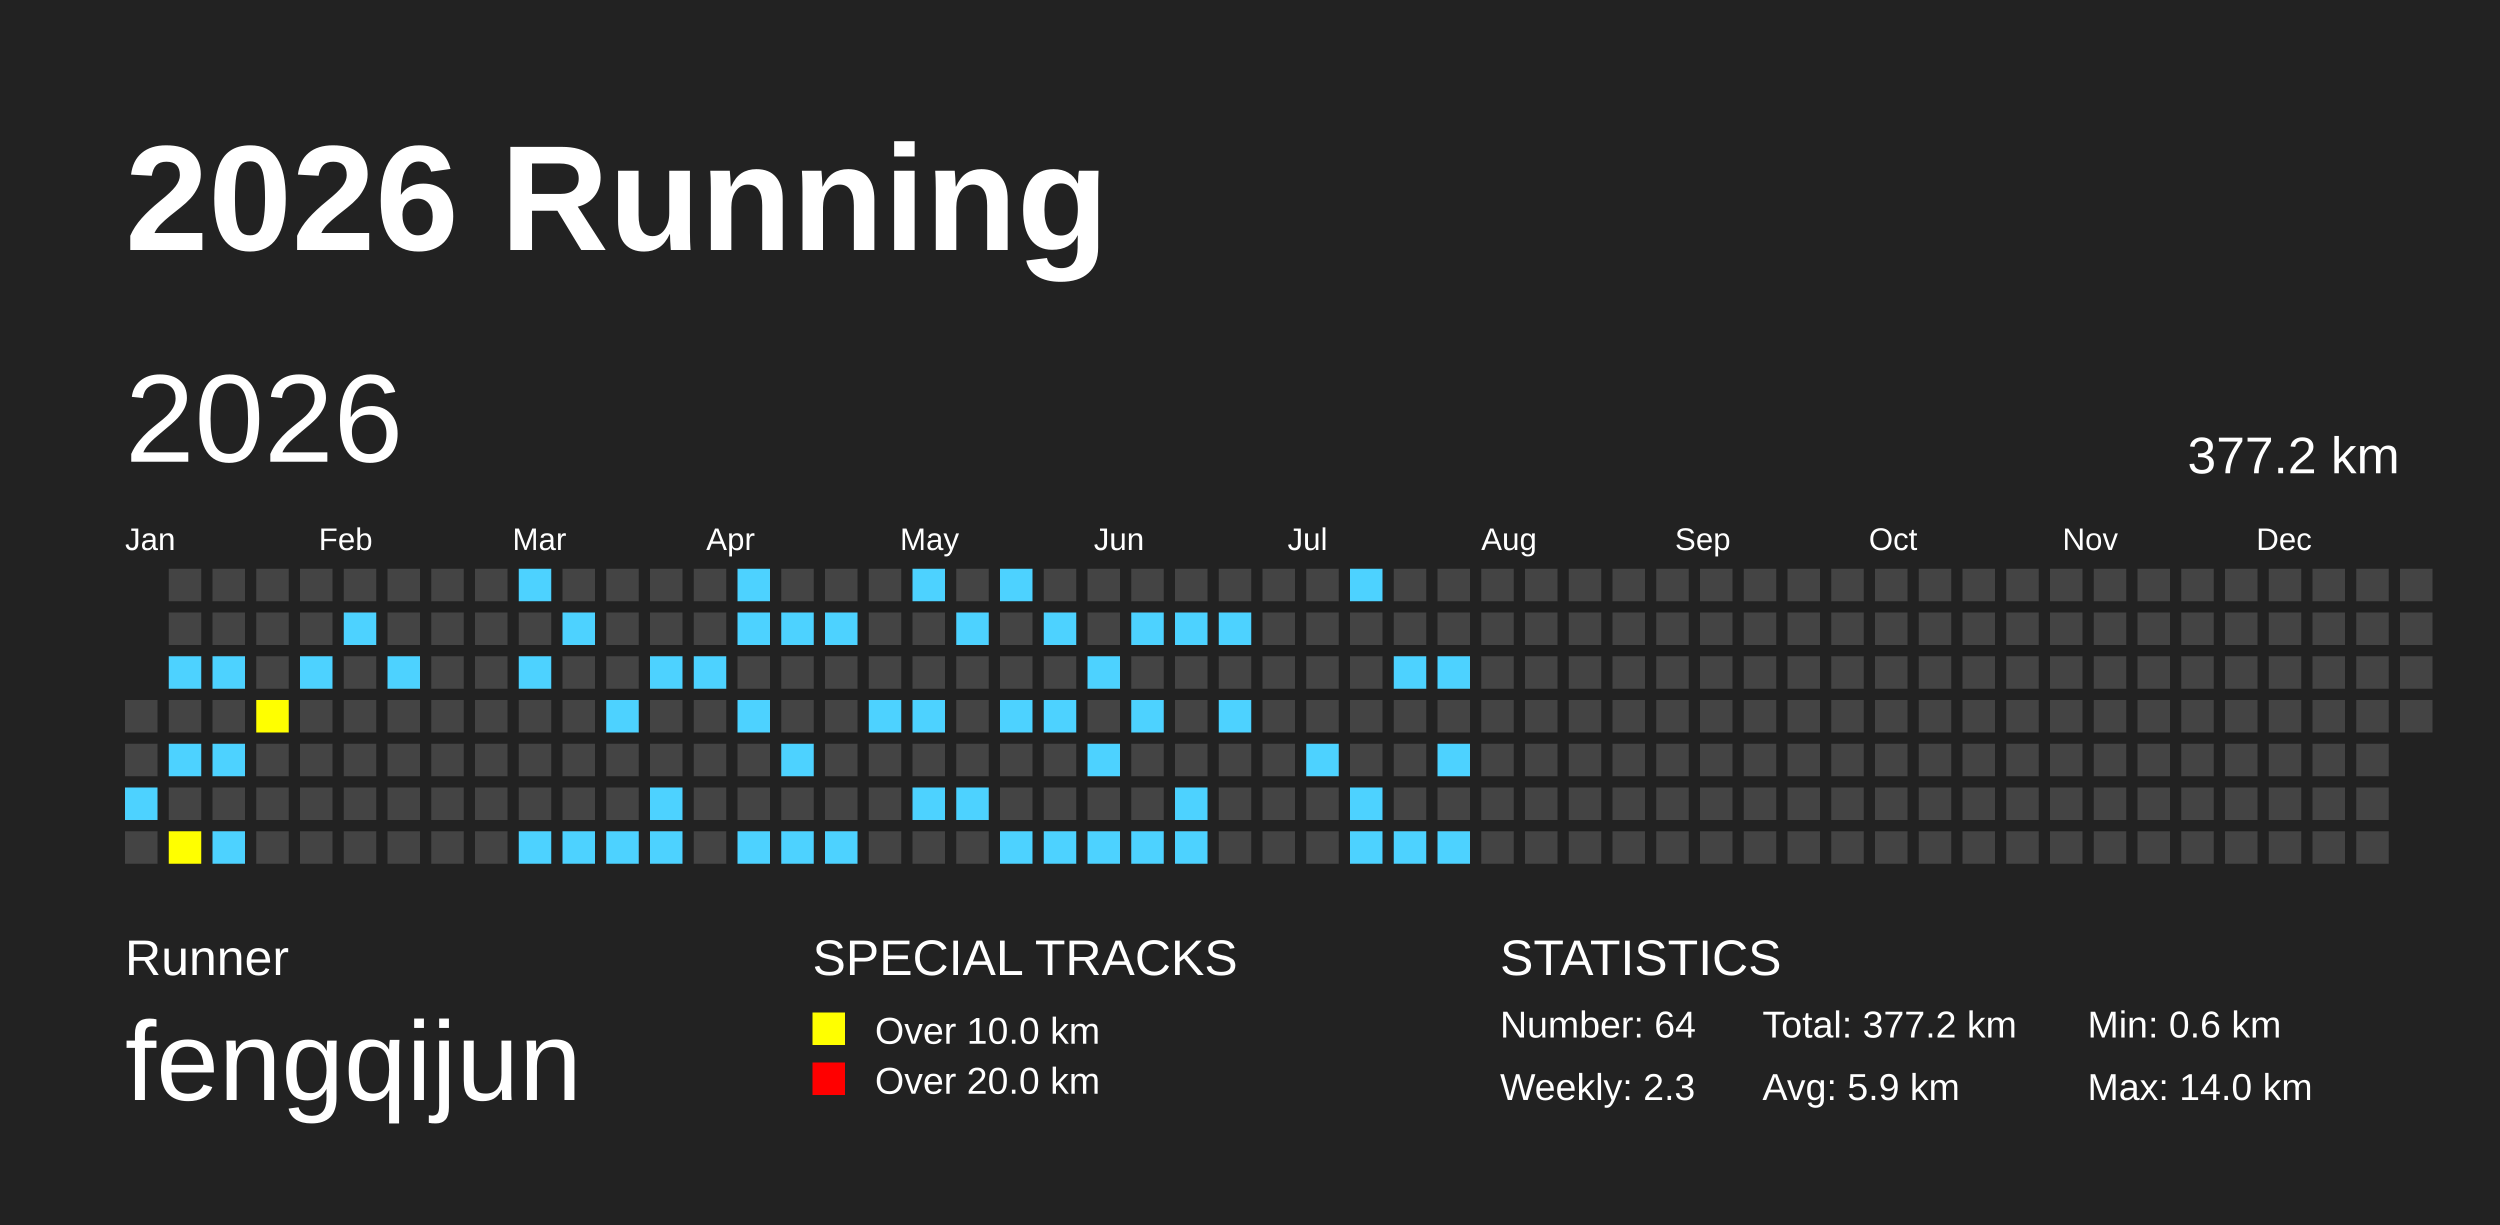
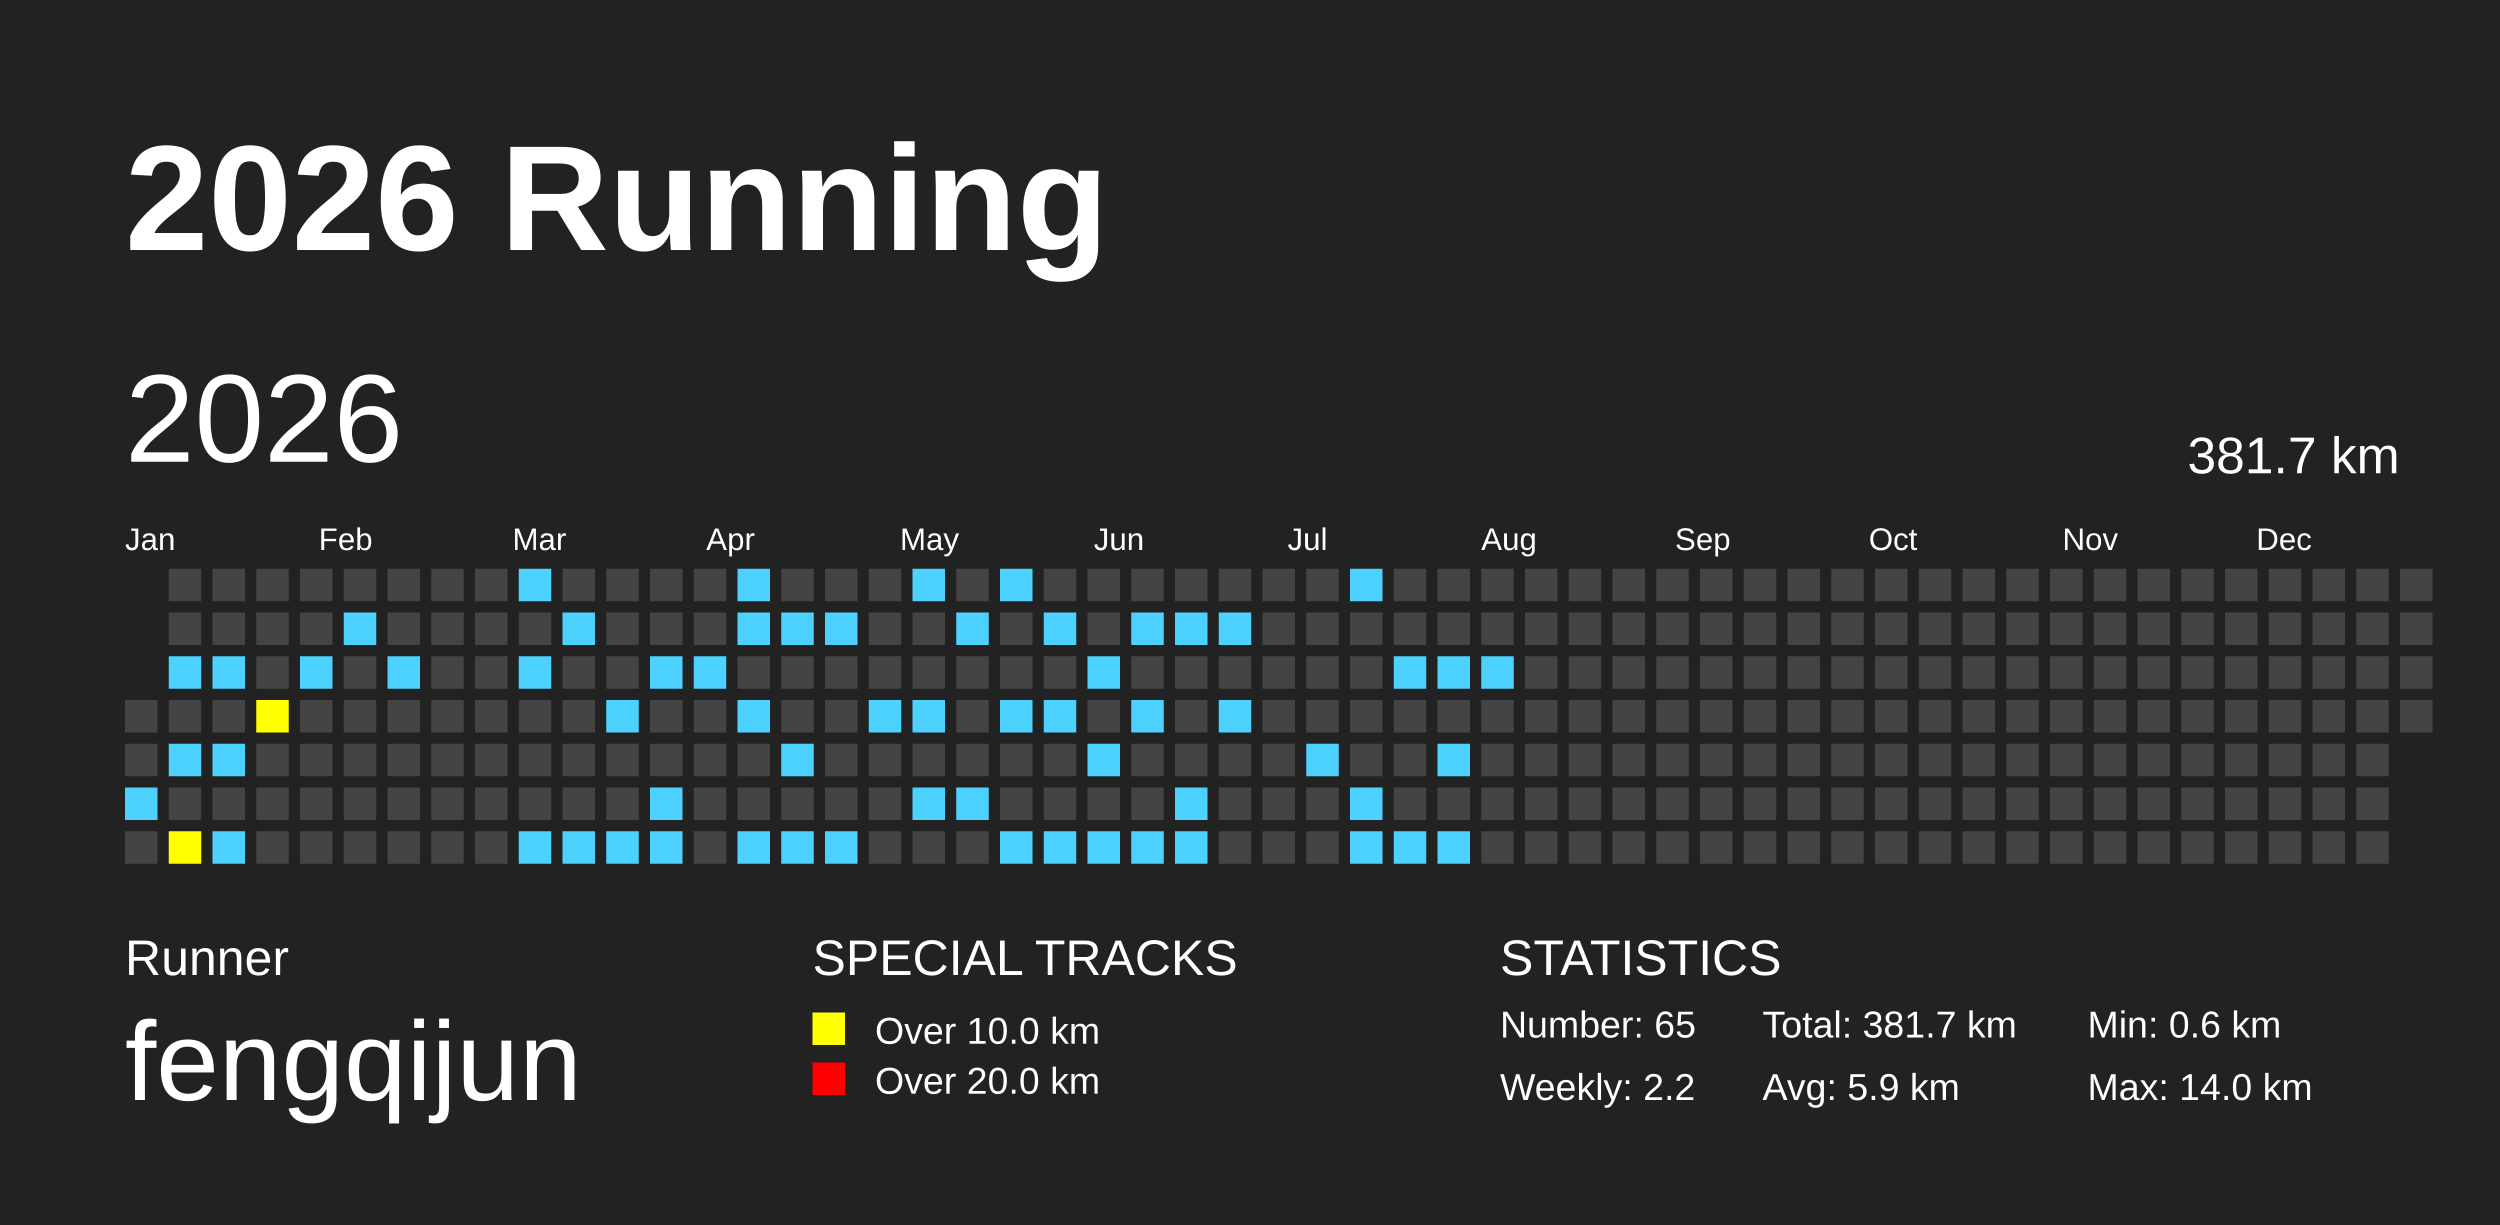
<svg xmlns="http://www.w3.org/2000/svg" baseProfile="full" height="98mm" version="1.1" viewBox="0,0,200,98" width="200mm">
  <defs />
  <rect fill="#222222" height="98" width="200" x="0" y="0" />
  <text fill="#FFFFFF" style="font-size:12px; font-family:Arial; font-weight:bold;" x="10" y="20">2026 Running</text>
  <text fill="#FFFFFF" style="font-size:4px; font-family:Arial" x="10" y="78">Runner</text>
  <text fill="#FFFFFF" style="font-size:9px; font-family:Arial" x="10" y="88">fengqijun</text>
  <text fill="#FFFFFF" style="font-size:4px; font-family:Arial" x="65" y="78">SPECIAL TRACKS</text>
  <rect fill="yellow" height="2.6" width="2.6" x="65" y="81" />
  <text fill="#FFFFFF" style="font-size:3px; font-family:Arial" x="70" y="83.5">Over 10.0 km</text>
  <rect fill="red" height="2.6" width="2.6" x="65" y="85" />
  <text fill="#FFFFFF" style="font-size:3px; font-family:Arial" x="70" y="87.5">Over 20.0 km</text>
  <text fill="#FFFFFF" style="font-size:4px; font-family:Arial" x="120" y="78">STATISTICS</text>
-   <text fill="#FFFFFF" style="font-size:3px; font-family:Arial" x="120" y="83">Number: 64</text>
-   <text fill="#FFFFFF" style="font-size:3px; font-family:Arial" x="120" y="88">Weekly: 2.3</text>
-   <text fill="#FFFFFF" style="font-size:3px; font-family:Arial" x="141" y="83">Total: 377.2 km</text>
+   <text fill="#FFFFFF" style="font-size:3px; font-family:Arial" x="120" y="83">Number: 65</text>
+   <text fill="#FFFFFF" style="font-size:3px; font-family:Arial" x="120" y="88">Weekly: 2.2</text>
+   <text fill="#FFFFFF" style="font-size:3px; font-family:Arial" x="141" y="83">Total: 381.7 km</text>
  <text fill="#FFFFFF" style="font-size:3px; font-family:Arial" x="141" y="88">Avg: 5.9 km</text>
  <text fill="#FFFFFF" style="font-size:3px; font-family:Arial" x="167" y="83">Min: 0.6 km</text>
  <text fill="#FFFFFF" style="font-size:3px; font-family:Arial" x="167" y="88">Max: 14.0 km</text>
  <text dominant-baseline="hanging" fill="#FFFFFF" style="font-size:10.0px; font-family:Arial;" x="10" y="30">2026</text>
-   <text dominant-baseline="hanging" fill="#FFFFFF" style="font-size:4.125px; font-family:Arial;" x="175" y="35">377.2 km</text>
+   <text dominant-baseline="hanging" fill="#FFFFFF" style="font-size:4.125px; font-family:Arial;" x="175" y="35">381.7 km</text>
  <text fill="#FFFFFF" style="font-size:2.5px; font-family:Arial" x="10.0" y="44">Jan</text>
  <text fill="#FFFFFF" style="font-size:2.5px; font-family:Arial" x="25.5" y="44">Feb</text>
  <text fill="#FFFFFF" style="font-size:2.5px; font-family:Arial" x="41.0" y="44">Mar</text>
  <text fill="#FFFFFF" style="font-size:2.5px; font-family:Arial" x="56.5" y="44">Apr</text>
  <text fill="#FFFFFF" style="font-size:2.5px; font-family:Arial" x="72.0" y="44">May</text>
  <text fill="#FFFFFF" style="font-size:2.5px; font-family:Arial" x="87.5" y="44">Jun</text>
  <text fill="#FFFFFF" style="font-size:2.5px; font-family:Arial" x="103.0" y="44">Jul</text>
  <text fill="#FFFFFF" style="font-size:2.5px; font-family:Arial" x="118.5" y="44">Aug</text>
  <text fill="#FFFFFF" style="font-size:2.5px; font-family:Arial" x="134.0" y="44">Sep</text>
  <text fill="#FFFFFF" style="font-size:2.5px; font-family:Arial" x="149.5" y="44">Oct</text>
  <text fill="#FFFFFF" style="font-size:2.5px; font-family:Arial" x="165.0" y="44">Nov</text>
  <text fill="#FFFFFF" style="font-size:2.5px; font-family:Arial" x="180.5" y="44">Dec</text>
  <rect fill="#444444" height="2.6" width="2.6" x="10.0" y="56.0" />
  <rect fill="#444444" height="2.6" width="2.6" x="10.0" y="59.5" />
  <rect fill="#4DD2FF" height="2.6" width="2.6" x="10.0" y="63.0" />
  <rect fill="#444444" height="2.6" width="2.6" x="10.0" y="66.5" />
  <rect fill="#444444" height="2.6" width="2.6" x="13.5" y="45.5" />
  <rect fill="#444444" height="2.6" width="2.6" x="13.5" y="49.0" />
  <rect fill="#4DD2FF" height="2.6" width="2.6" x="13.5" y="52.5" />
  <rect fill="#444444" height="2.6" width="2.6" x="13.5" y="56.0" />
  <rect fill="#4DD2FF" height="2.6" width="2.6" x="13.5" y="59.5" />
  <rect fill="#444444" height="2.6" width="2.6" x="13.5" y="63.0" />
  <rect fill="yellow" height="2.6" width="2.6" x="13.5" y="66.5" />
  <rect fill="#444444" height="2.6" width="2.6" x="17.0" y="45.5" />
  <rect fill="#444444" height="2.6" width="2.6" x="17.0" y="49.0" />
  <rect fill="#4DD2FF" height="2.6" width="2.6" x="17.0" y="52.5" />
  <rect fill="#444444" height="2.6" width="2.6" x="17.0" y="56.0" />
  <rect fill="#4DD2FF" height="2.6" width="2.6" x="17.0" y="59.5" />
  <rect fill="#444444" height="2.6" width="2.6" x="17.0" y="63.0" />
  <rect fill="#4DD2FF" height="2.6" width="2.6" x="17.0" y="66.5" />
  <rect fill="#444444" height="2.6" width="2.6" x="20.5" y="45.5" />
  <rect fill="#444444" height="2.6" width="2.6" x="20.5" y="49.0" />
  <rect fill="#444444" height="2.6" width="2.6" x="20.5" y="52.5" />
  <rect fill="yellow" height="2.6" width="2.6" x="20.5" y="56.0" />
  <rect fill="#444444" height="2.6" width="2.6" x="20.5" y="59.5" />
  <rect fill="#444444" height="2.6" width="2.6" x="20.5" y="63.0" />
  <rect fill="#444444" height="2.6" width="2.6" x="20.5" y="66.5" />
  <rect fill="#444444" height="2.6" width="2.6" x="24.0" y="45.5" />
  <rect fill="#444444" height="2.6" width="2.6" x="24.0" y="49.0" />
  <rect fill="#4DD2FF" height="2.6" width="2.6" x="24.0" y="52.5" />
  <rect fill="#444444" height="2.6" width="2.6" x="24.0" y="56.0" />
  <rect fill="#444444" height="2.6" width="2.6" x="24.0" y="59.5" />
  <rect fill="#444444" height="2.6" width="2.6" x="24.0" y="63.0" />
  <rect fill="#444444" height="2.6" width="2.6" x="24.0" y="66.5" />
  <rect fill="#444444" height="2.6" width="2.6" x="27.5" y="45.5" />
  <rect fill="#4DD2FF" height="2.6" width="2.6" x="27.5" y="49.0" />
  <rect fill="#444444" height="2.6" width="2.6" x="27.5" y="52.5" />
  <rect fill="#444444" height="2.6" width="2.6" x="27.5" y="56.0" />
  <rect fill="#444444" height="2.6" width="2.6" x="27.5" y="59.5" />
  <rect fill="#444444" height="2.6" width="2.6" x="27.5" y="63.0" />
  <rect fill="#444444" height="2.6" width="2.6" x="27.5" y="66.5" />
  <rect fill="#444444" height="2.6" width="2.6" x="31.0" y="45.5" />
  <rect fill="#444444" height="2.6" width="2.6" x="31.0" y="49.0" />
  <rect fill="#4DD2FF" height="2.6" width="2.6" x="31.0" y="52.5" />
  <rect fill="#444444" height="2.6" width="2.6" x="31.0" y="56.0" />
  <rect fill="#444444" height="2.6" width="2.6" x="31.0" y="59.5" />
  <rect fill="#444444" height="2.6" width="2.6" x="31.0" y="63.0" />
  <rect fill="#444444" height="2.6" width="2.6" x="31.0" y="66.5" />
  <rect fill="#444444" height="2.6" width="2.6" x="34.5" y="45.5" />
  <rect fill="#444444" height="2.6" width="2.6" x="34.5" y="49.0" />
  <rect fill="#444444" height="2.6" width="2.6" x="34.5" y="52.5" />
  <rect fill="#444444" height="2.6" width="2.6" x="34.5" y="56.0" />
  <rect fill="#444444" height="2.6" width="2.6" x="34.5" y="59.5" />
  <rect fill="#444444" height="2.6" width="2.6" x="34.5" y="63.0" />
  <rect fill="#444444" height="2.6" width="2.6" x="34.5" y="66.5" />
  <rect fill="#444444" height="2.6" width="2.6" x="38.0" y="45.5" />
  <rect fill="#444444" height="2.6" width="2.6" x="38.0" y="49.0" />
  <rect fill="#444444" height="2.6" width="2.6" x="38.0" y="52.5" />
  <rect fill="#444444" height="2.6" width="2.6" x="38.0" y="56.0" />
  <rect fill="#444444" height="2.6" width="2.6" x="38.0" y="59.5" />
  <rect fill="#444444" height="2.6" width="2.6" x="38.0" y="63.0" />
  <rect fill="#444444" height="2.6" width="2.6" x="38.0" y="66.5" />
  <rect fill="#4DD2FF" height="2.6" width="2.6" x="41.5" y="45.5" />
  <rect fill="#444444" height="2.6" width="2.6" x="41.5" y="49.0" />
  <rect fill="#4DD2FF" height="2.6" width="2.6" x="41.5" y="52.5" />
  <rect fill="#444444" height="2.6" width="2.6" x="41.5" y="56.0" />
  <rect fill="#444444" height="2.6" width="2.6" x="41.5" y="59.5" />
  <rect fill="#444444" height="2.6" width="2.6" x="41.5" y="63.0" />
  <rect fill="#4DD2FF" height="2.6" width="2.6" x="41.5" y="66.5" />
  <rect fill="#444444" height="2.6" width="2.6" x="45.0" y="45.5" />
  <rect fill="#4DD2FF" height="2.6" width="2.6" x="45.0" y="49.0" />
  <rect fill="#444444" height="2.6" width="2.6" x="45.0" y="52.5" />
  <rect fill="#444444" height="2.6" width="2.6" x="45.0" y="56.0" />
  <rect fill="#444444" height="2.6" width="2.6" x="45.0" y="59.5" />
  <rect fill="#444444" height="2.6" width="2.6" x="45.0" y="63.0" />
  <rect fill="#4DD2FF" height="2.6" width="2.6" x="45.0" y="66.5" />
  <rect fill="#444444" height="2.6" width="2.6" x="48.5" y="45.5" />
  <rect fill="#444444" height="2.6" width="2.6" x="48.5" y="49.0" />
  <rect fill="#444444" height="2.6" width="2.6" x="48.5" y="52.5" />
  <rect fill="#4DD2FF" height="2.6" width="2.6" x="48.5" y="56.0" />
  <rect fill="#444444" height="2.6" width="2.6" x="48.5" y="59.5" />
  <rect fill="#444444" height="2.6" width="2.6" x="48.5" y="63.0" />
  <rect fill="#4DD2FF" height="2.6" width="2.6" x="48.5" y="66.5" />
  <rect fill="#444444" height="2.6" width="2.6" x="52.0" y="45.5" />
  <rect fill="#444444" height="2.6" width="2.6" x="52.0" y="49.0" />
  <rect fill="#4DD2FF" height="2.6" width="2.6" x="52.0" y="52.5" />
  <rect fill="#444444" height="2.6" width="2.6" x="52.0" y="56.0" />
  <rect fill="#444444" height="2.6" width="2.6" x="52.0" y="59.5" />
  <rect fill="#4DD2FF" height="2.6" width="2.6" x="52.0" y="63.0" />
  <rect fill="#4DD2FF" height="2.6" width="2.6" x="52.0" y="66.5" />
  <rect fill="#444444" height="2.6" width="2.6" x="55.5" y="45.5" />
  <rect fill="#444444" height="2.6" width="2.6" x="55.5" y="49.0" />
  <rect fill="#4DD2FF" height="2.6" width="2.6" x="55.5" y="52.5" />
  <rect fill="#444444" height="2.6" width="2.6" x="55.5" y="56.0" />
  <rect fill="#444444" height="2.6" width="2.6" x="55.5" y="59.5" />
  <rect fill="#444444" height="2.6" width="2.6" x="55.5" y="63.0" />
  <rect fill="#444444" height="2.6" width="2.6" x="55.5" y="66.5" />
  <rect fill="#4DD2FF" height="2.6" width="2.6" x="59.0" y="45.5" />
  <rect fill="#4DD2FF" height="2.6" width="2.6" x="59.0" y="49.0" />
  <rect fill="#444444" height="2.6" width="2.6" x="59.0" y="52.5" />
  <rect fill="#4DD2FF" height="2.6" width="2.6" x="59.0" y="56.0" />
  <rect fill="#444444" height="2.6" width="2.6" x="59.0" y="59.5" />
  <rect fill="#444444" height="2.6" width="2.6" x="59.0" y="63.0" />
  <rect fill="#4DD2FF" height="2.6" width="2.6" x="59.0" y="66.5" />
  <rect fill="#444444" height="2.6" width="2.6" x="62.5" y="45.5" />
  <rect fill="#4DD2FF" height="2.6" width="2.6" x="62.5" y="49.0" />
  <rect fill="#444444" height="2.6" width="2.6" x="62.5" y="52.5" />
  <rect fill="#444444" height="2.6" width="2.6" x="62.5" y="56.0" />
  <rect fill="#4DD2FF" height="2.6" width="2.6" x="62.5" y="59.5" />
  <rect fill="#444444" height="2.6" width="2.6" x="62.5" y="63.0" />
  <rect fill="#4DD2FF" height="2.6" width="2.6" x="62.5" y="66.5" />
  <rect fill="#444444" height="2.6" width="2.6" x="66.0" y="45.5" />
  <rect fill="#4DD2FF" height="2.6" width="2.6" x="66.0" y="49.0" />
  <rect fill="#444444" height="2.6" width="2.6" x="66.0" y="52.5" />
  <rect fill="#444444" height="2.6" width="2.6" x="66.0" y="56.0" />
  <rect fill="#444444" height="2.6" width="2.6" x="66.0" y="59.5" />
  <rect fill="#444444" height="2.6" width="2.6" x="66.0" y="63.0" />
  <rect fill="#4DD2FF" height="2.6" width="2.6" x="66.0" y="66.5" />
  <rect fill="#444444" height="2.6" width="2.6" x="69.5" y="45.5" />
  <rect fill="#444444" height="2.6" width="2.6" x="69.5" y="49.0" />
  <rect fill="#444444" height="2.6" width="2.6" x="69.5" y="52.5" />
  <rect fill="#4DD2FF" height="2.6" width="2.6" x="69.5" y="56.0" />
  <rect fill="#444444" height="2.6" width="2.6" x="69.5" y="59.5" />
  <rect fill="#444444" height="2.6" width="2.6" x="69.5" y="63.0" />
  <rect fill="#444444" height="2.6" width="2.6" x="69.5" y="66.5" />
  <rect fill="#4DD2FF" height="2.6" width="2.6" x="73.0" y="45.5" />
  <rect fill="#444444" height="2.6" width="2.6" x="73.0" y="49.0" />
  <rect fill="#444444" height="2.6" width="2.6" x="73.0" y="52.5" />
  <rect fill="#4DD2FF" height="2.6" width="2.6" x="73.0" y="56.0" />
  <rect fill="#444444" height="2.6" width="2.6" x="73.0" y="59.5" />
  <rect fill="#4DD2FF" height="2.6" width="2.6" x="73.0" y="63.0" />
  <rect fill="#444444" height="2.6" width="2.6" x="73.0" y="66.5" />
  <rect fill="#444444" height="2.6" width="2.6" x="76.5" y="45.5" />
  <rect fill="#4DD2FF" height="2.6" width="2.6" x="76.5" y="49.0" />
  <rect fill="#444444" height="2.6" width="2.6" x="76.5" y="52.5" />
  <rect fill="#444444" height="2.6" width="2.6" x="76.5" y="56.0" />
  <rect fill="#444444" height="2.6" width="2.6" x="76.5" y="59.5" />
  <rect fill="#4DD2FF" height="2.6" width="2.6" x="76.5" y="63.0" />
  <rect fill="#444444" height="2.6" width="2.6" x="76.5" y="66.5" />
  <rect fill="#4DD2FF" height="2.6" width="2.6" x="80.0" y="45.5" />
  <rect fill="#444444" height="2.6" width="2.6" x="80.0" y="49.0" />
  <rect fill="#444444" height="2.6" width="2.6" x="80.0" y="52.5" />
  <rect fill="#4DD2FF" height="2.6" width="2.6" x="80.0" y="56.0" />
  <rect fill="#444444" height="2.6" width="2.6" x="80.0" y="59.5" />
  <rect fill="#444444" height="2.6" width="2.6" x="80.0" y="63.0" />
  <rect fill="#4DD2FF" height="2.6" width="2.6" x="80.0" y="66.5" />
  <rect fill="#444444" height="2.6" width="2.6" x="83.5" y="45.5" />
  <rect fill="#4DD2FF" height="2.6" width="2.6" x="83.5" y="49.0" />
  <rect fill="#444444" height="2.6" width="2.6" x="83.5" y="52.5" />
  <rect fill="#4DD2FF" height="2.6" width="2.6" x="83.5" y="56.0" />
  <rect fill="#444444" height="2.6" width="2.6" x="83.5" y="59.5" />
  <rect fill="#444444" height="2.6" width="2.6" x="83.5" y="63.0" />
  <rect fill="#4DD2FF" height="2.6" width="2.6" x="83.5" y="66.5" />
  <rect fill="#444444" height="2.6" width="2.6" x="87.0" y="45.5" />
  <rect fill="#444444" height="2.6" width="2.6" x="87.0" y="49.0" />
  <rect fill="#4DD2FF" height="2.6" width="2.6" x="87.0" y="52.5" />
  <rect fill="#444444" height="2.6" width="2.6" x="87.0" y="56.0" />
  <rect fill="#4DD2FF" height="2.6" width="2.6" x="87.0" y="59.5" />
  <rect fill="#444444" height="2.6" width="2.6" x="87.0" y="63.0" />
  <rect fill="#4DD2FF" height="2.6" width="2.6" x="87.0" y="66.5" />
  <rect fill="#444444" height="2.6" width="2.6" x="90.5" y="45.5" />
  <rect fill="#4DD2FF" height="2.6" width="2.6" x="90.5" y="49.0" />
  <rect fill="#444444" height="2.6" width="2.6" x="90.5" y="52.5" />
  <rect fill="#4DD2FF" height="2.6" width="2.6" x="90.5" y="56.0" />
  <rect fill="#444444" height="2.6" width="2.6" x="90.5" y="59.5" />
  <rect fill="#444444" height="2.6" width="2.6" x="90.5" y="63.0" />
  <rect fill="#4DD2FF" height="2.6" width="2.6" x="90.5" y="66.5" />
  <rect fill="#444444" height="2.6" width="2.6" x="94.0" y="45.5" />
  <rect fill="#4DD2FF" height="2.6" width="2.6" x="94.0" y="49.0" />
  <rect fill="#444444" height="2.6" width="2.6" x="94.0" y="52.5" />
  <rect fill="#444444" height="2.6" width="2.6" x="94.0" y="56.0" />
  <rect fill="#444444" height="2.6" width="2.6" x="94.0" y="59.5" />
  <rect fill="#4DD2FF" height="2.6" width="2.6" x="94.0" y="63.0" />
  <rect fill="#4DD2FF" height="2.6" width="2.6" x="94.0" y="66.5" />
  <rect fill="#444444" height="2.6" width="2.6" x="97.5" y="45.5" />
  <rect fill="#4DD2FF" height="2.6" width="2.6" x="97.5" y="49.0" />
  <rect fill="#444444" height="2.6" width="2.6" x="97.5" y="52.5" />
  <rect fill="#4DD2FF" height="2.6" width="2.6" x="97.5" y="56.0" />
  <rect fill="#444444" height="2.6" width="2.6" x="97.5" y="59.5" />
  <rect fill="#444444" height="2.6" width="2.6" x="97.5" y="63.0" />
  <rect fill="#444444" height="2.6" width="2.6" x="97.5" y="66.5" />
  <rect fill="#444444" height="2.6" width="2.6" x="101.0" y="45.5" />
  <rect fill="#444444" height="2.6" width="2.6" x="101.0" y="49.0" />
  <rect fill="#444444" height="2.6" width="2.6" x="101.0" y="52.5" />
  <rect fill="#444444" height="2.6" width="2.6" x="101.0" y="56.0" />
  <rect fill="#444444" height="2.6" width="2.6" x="101.0" y="59.5" />
  <rect fill="#444444" height="2.6" width="2.6" x="101.0" y="63.0" />
  <rect fill="#444444" height="2.6" width="2.6" x="101.0" y="66.5" />
  <rect fill="#444444" height="2.6" width="2.6" x="104.5" y="45.5" />
  <rect fill="#444444" height="2.6" width="2.6" x="104.5" y="49.0" />
  <rect fill="#444444" height="2.6" width="2.6" x="104.5" y="52.5" />
  <rect fill="#444444" height="2.6" width="2.6" x="104.5" y="56.0" />
  <rect fill="#4DD2FF" height="2.6" width="2.6" x="104.5" y="59.5" />
  <rect fill="#444444" height="2.6" width="2.6" x="104.5" y="63.0" />
  <rect fill="#444444" height="2.6" width="2.6" x="104.5" y="66.5" />
  <rect fill="#4DD2FF" height="2.6" width="2.6" x="108.0" y="45.5" />
  <rect fill="#444444" height="2.6" width="2.6" x="108.0" y="49.0" />
  <rect fill="#444444" height="2.6" width="2.6" x="108.0" y="52.5" />
  <rect fill="#444444" height="2.6" width="2.6" x="108.0" y="56.0" />
  <rect fill="#444444" height="2.6" width="2.6" x="108.0" y="59.5" />
  <rect fill="#4DD2FF" height="2.6" width="2.6" x="108.0" y="63.0" />
  <rect fill="#4DD2FF" height="2.6" width="2.6" x="108.0" y="66.5" />
  <rect fill="#444444" height="2.6" width="2.6" x="111.5" y="45.5" />
  <rect fill="#444444" height="2.6" width="2.6" x="111.5" y="49.0" />
  <rect fill="#4DD2FF" height="2.6" width="2.6" x="111.5" y="52.5" />
  <rect fill="#444444" height="2.6" width="2.6" x="111.5" y="56.0" />
  <rect fill="#444444" height="2.6" width="2.6" x="111.5" y="59.5" />
  <rect fill="#444444" height="2.6" width="2.6" x="111.5" y="63.0" />
  <rect fill="#4DD2FF" height="2.6" width="2.6" x="111.5" y="66.5" />
  <rect fill="#444444" height="2.6" width="2.6" x="115.0" y="45.5" />
  <rect fill="#444444" height="2.6" width="2.6" x="115.0" y="49.0" />
  <rect fill="#4DD2FF" height="2.6" width="2.6" x="115.0" y="52.5" />
  <rect fill="#444444" height="2.6" width="2.6" x="115.0" y="56.0" />
  <rect fill="#4DD2FF" height="2.6" width="2.6" x="115.0" y="59.5" />
  <rect fill="#444444" height="2.6" width="2.6" x="115.0" y="63.0" />
  <rect fill="#4DD2FF" height="2.6" width="2.6" x="115.0" y="66.5" />
  <rect fill="#444444" height="2.6" width="2.6" x="118.5" y="45.5" />
  <rect fill="#444444" height="2.6" width="2.6" x="118.5" y="49.0" />
-   <rect fill="#444444" height="2.6" width="2.6" x="118.5" y="52.5" />
+   <rect fill="#4DD2FF" height="2.6" width="2.6" x="118.5" y="52.5" />
  <rect fill="#444444" height="2.6" width="2.6" x="118.5" y="56.0" />
  <rect fill="#444444" height="2.6" width="2.6" x="118.5" y="59.5" />
  <rect fill="#444444" height="2.6" width="2.6" x="118.5" y="63.0" />
  <rect fill="#444444" height="2.6" width="2.6" x="118.5" y="66.5" />
  <rect fill="#444444" height="2.6" width="2.6" x="122.0" y="45.5" />
  <rect fill="#444444" height="2.6" width="2.6" x="122.0" y="49.0" />
  <rect fill="#444444" height="2.6" width="2.6" x="122.0" y="52.5" />
  <rect fill="#444444" height="2.6" width="2.6" x="122.0" y="56.0" />
  <rect fill="#444444" height="2.6" width="2.6" x="122.0" y="59.5" />
  <rect fill="#444444" height="2.6" width="2.6" x="122.0" y="63.0" />
  <rect fill="#444444" height="2.6" width="2.6" x="122.0" y="66.5" />
  <rect fill="#444444" height="2.6" width="2.6" x="125.5" y="45.5" />
  <rect fill="#444444" height="2.6" width="2.6" x="125.5" y="49.0" />
  <rect fill="#444444" height="2.6" width="2.6" x="125.5" y="52.5" />
  <rect fill="#444444" height="2.6" width="2.6" x="125.5" y="56.0" />
  <rect fill="#444444" height="2.6" width="2.6" x="125.5" y="59.5" />
  <rect fill="#444444" height="2.6" width="2.6" x="125.5" y="63.0" />
  <rect fill="#444444" height="2.6" width="2.6" x="125.5" y="66.5" />
  <rect fill="#444444" height="2.6" width="2.6" x="129.0" y="45.5" />
  <rect fill="#444444" height="2.6" width="2.6" x="129.0" y="49.0" />
  <rect fill="#444444" height="2.6" width="2.6" x="129.0" y="52.5" />
  <rect fill="#444444" height="2.6" width="2.6" x="129.0" y="56.0" />
  <rect fill="#444444" height="2.6" width="2.6" x="129.0" y="59.5" />
  <rect fill="#444444" height="2.6" width="2.6" x="129.0" y="63.0" />
  <rect fill="#444444" height="2.6" width="2.6" x="129.0" y="66.5" />
  <rect fill="#444444" height="2.6" width="2.6" x="132.5" y="45.5" />
  <rect fill="#444444" height="2.6" width="2.6" x="132.5" y="49.0" />
  <rect fill="#444444" height="2.6" width="2.6" x="132.5" y="52.5" />
  <rect fill="#444444" height="2.6" width="2.6" x="132.5" y="56.0" />
  <rect fill="#444444" height="2.6" width="2.6" x="132.5" y="59.5" />
  <rect fill="#444444" height="2.6" width="2.6" x="132.5" y="63.0" />
  <rect fill="#444444" height="2.6" width="2.6" x="132.5" y="66.5" />
  <rect fill="#444444" height="2.6" width="2.6" x="136.0" y="45.5" />
  <rect fill="#444444" height="2.6" width="2.6" x="136.0" y="49.0" />
  <rect fill="#444444" height="2.6" width="2.6" x="136.0" y="52.5" />
  <rect fill="#444444" height="2.6" width="2.6" x="136.0" y="56.0" />
  <rect fill="#444444" height="2.6" width="2.6" x="136.0" y="59.5" />
  <rect fill="#444444" height="2.6" width="2.6" x="136.0" y="63.0" />
  <rect fill="#444444" height="2.6" width="2.6" x="136.0" y="66.5" />
  <rect fill="#444444" height="2.6" width="2.6" x="139.5" y="45.5" />
  <rect fill="#444444" height="2.6" width="2.6" x="139.5" y="49.0" />
  <rect fill="#444444" height="2.6" width="2.6" x="139.5" y="52.5" />
  <rect fill="#444444" height="2.6" width="2.6" x="139.5" y="56.0" />
  <rect fill="#444444" height="2.6" width="2.6" x="139.5" y="59.5" />
  <rect fill="#444444" height="2.6" width="2.6" x="139.5" y="63.0" />
  <rect fill="#444444" height="2.6" width="2.6" x="139.5" y="66.5" />
  <rect fill="#444444" height="2.6" width="2.6" x="143.0" y="45.5" />
  <rect fill="#444444" height="2.6" width="2.6" x="143.0" y="49.0" />
  <rect fill="#444444" height="2.6" width="2.6" x="143.0" y="52.5" />
  <rect fill="#444444" height="2.6" width="2.6" x="143.0" y="56.0" />
  <rect fill="#444444" height="2.6" width="2.6" x="143.0" y="59.5" />
  <rect fill="#444444" height="2.6" width="2.6" x="143.0" y="63.0" />
  <rect fill="#444444" height="2.6" width="2.6" x="143.0" y="66.5" />
  <rect fill="#444444" height="2.6" width="2.6" x="146.5" y="45.5" />
  <rect fill="#444444" height="2.6" width="2.6" x="146.5" y="49.0" />
  <rect fill="#444444" height="2.6" width="2.6" x="146.5" y="52.5" />
  <rect fill="#444444" height="2.6" width="2.6" x="146.5" y="56.0" />
  <rect fill="#444444" height="2.6" width="2.6" x="146.5" y="59.5" />
  <rect fill="#444444" height="2.6" width="2.6" x="146.5" y="63.0" />
  <rect fill="#444444" height="2.6" width="2.6" x="146.5" y="66.5" />
  <rect fill="#444444" height="2.6" width="2.6" x="150.0" y="45.5" />
  <rect fill="#444444" height="2.6" width="2.6" x="150.0" y="49.0" />
  <rect fill="#444444" height="2.6" width="2.6" x="150.0" y="52.5" />
  <rect fill="#444444" height="2.6" width="2.6" x="150.0" y="56.0" />
  <rect fill="#444444" height="2.6" width="2.6" x="150.0" y="59.5" />
  <rect fill="#444444" height="2.6" width="2.6" x="150.0" y="63.0" />
  <rect fill="#444444" height="2.6" width="2.6" x="150.0" y="66.5" />
  <rect fill="#444444" height="2.6" width="2.6" x="153.5" y="45.5" />
  <rect fill="#444444" height="2.6" width="2.6" x="153.5" y="49.0" />
  <rect fill="#444444" height="2.6" width="2.6" x="153.5" y="52.5" />
  <rect fill="#444444" height="2.6" width="2.6" x="153.5" y="56.0" />
  <rect fill="#444444" height="2.6" width="2.6" x="153.5" y="59.5" />
  <rect fill="#444444" height="2.6" width="2.6" x="153.5" y="63.0" />
  <rect fill="#444444" height="2.6" width="2.6" x="153.5" y="66.5" />
  <rect fill="#444444" height="2.6" width="2.6" x="157.0" y="45.5" />
  <rect fill="#444444" height="2.6" width="2.6" x="157.0" y="49.0" />
  <rect fill="#444444" height="2.6" width="2.6" x="157.0" y="52.5" />
  <rect fill="#444444" height="2.6" width="2.6" x="157.0" y="56.0" />
  <rect fill="#444444" height="2.6" width="2.6" x="157.0" y="59.5" />
  <rect fill="#444444" height="2.6" width="2.6" x="157.0" y="63.0" />
  <rect fill="#444444" height="2.6" width="2.6" x="157.0" y="66.5" />
  <rect fill="#444444" height="2.6" width="2.6" x="160.5" y="45.5" />
  <rect fill="#444444" height="2.6" width="2.6" x="160.5" y="49.0" />
  <rect fill="#444444" height="2.6" width="2.6" x="160.5" y="52.5" />
  <rect fill="#444444" height="2.6" width="2.6" x="160.5" y="56.0" />
  <rect fill="#444444" height="2.6" width="2.6" x="160.5" y="59.5" />
  <rect fill="#444444" height="2.6" width="2.6" x="160.5" y="63.0" />
  <rect fill="#444444" height="2.6" width="2.6" x="160.5" y="66.5" />
  <rect fill="#444444" height="2.6" width="2.6" x="164.0" y="45.5" />
  <rect fill="#444444" height="2.6" width="2.6" x="164.0" y="49.0" />
  <rect fill="#444444" height="2.6" width="2.6" x="164.0" y="52.5" />
  <rect fill="#444444" height="2.6" width="2.6" x="164.0" y="56.0" />
  <rect fill="#444444" height="2.6" width="2.6" x="164.0" y="59.5" />
  <rect fill="#444444" height="2.6" width="2.6" x="164.0" y="63.0" />
  <rect fill="#444444" height="2.6" width="2.6" x="164.0" y="66.5" />
  <rect fill="#444444" height="2.6" width="2.6" x="167.5" y="45.5" />
  <rect fill="#444444" height="2.6" width="2.6" x="167.5" y="49.0" />
  <rect fill="#444444" height="2.6" width="2.6" x="167.5" y="52.5" />
  <rect fill="#444444" height="2.6" width="2.6" x="167.5" y="56.0" />
  <rect fill="#444444" height="2.6" width="2.6" x="167.5" y="59.5" />
  <rect fill="#444444" height="2.6" width="2.6" x="167.5" y="63.0" />
  <rect fill="#444444" height="2.6" width="2.6" x="167.5" y="66.5" />
  <rect fill="#444444" height="2.6" width="2.6" x="171.0" y="45.5" />
  <rect fill="#444444" height="2.6" width="2.6" x="171.0" y="49.0" />
  <rect fill="#444444" height="2.6" width="2.6" x="171.0" y="52.5" />
  <rect fill="#444444" height="2.6" width="2.6" x="171.0" y="56.0" />
  <rect fill="#444444" height="2.6" width="2.6" x="171.0" y="59.5" />
  <rect fill="#444444" height="2.6" width="2.6" x="171.0" y="63.0" />
  <rect fill="#444444" height="2.6" width="2.6" x="171.0" y="66.5" />
  <rect fill="#444444" height="2.6" width="2.6" x="174.5" y="45.5" />
  <rect fill="#444444" height="2.6" width="2.6" x="174.5" y="49.0" />
  <rect fill="#444444" height="2.6" width="2.6" x="174.5" y="52.5" />
  <rect fill="#444444" height="2.6" width="2.6" x="174.5" y="56.0" />
  <rect fill="#444444" height="2.6" width="2.6" x="174.5" y="59.5" />
  <rect fill="#444444" height="2.6" width="2.6" x="174.5" y="63.0" />
  <rect fill="#444444" height="2.6" width="2.6" x="174.5" y="66.5" />
  <rect fill="#444444" height="2.6" width="2.6" x="178.0" y="45.5" />
  <rect fill="#444444" height="2.6" width="2.6" x="178.0" y="49.0" />
  <rect fill="#444444" height="2.6" width="2.6" x="178.0" y="52.5" />
  <rect fill="#444444" height="2.6" width="2.6" x="178.0" y="56.0" />
  <rect fill="#444444" height="2.6" width="2.6" x="178.0" y="59.5" />
  <rect fill="#444444" height="2.6" width="2.6" x="178.0" y="63.0" />
  <rect fill="#444444" height="2.6" width="2.6" x="178.0" y="66.5" />
  <rect fill="#444444" height="2.6" width="2.6" x="181.5" y="45.5" />
  <rect fill="#444444" height="2.6" width="2.6" x="181.5" y="49.0" />
  <rect fill="#444444" height="2.6" width="2.6" x="181.5" y="52.5" />
  <rect fill="#444444" height="2.6" width="2.6" x="181.5" y="56.0" />
  <rect fill="#444444" height="2.6" width="2.6" x="181.5" y="59.5" />
  <rect fill="#444444" height="2.6" width="2.6" x="181.5" y="63.0" />
  <rect fill="#444444" height="2.6" width="2.6" x="181.5" y="66.5" />
  <rect fill="#444444" height="2.6" width="2.6" x="185.0" y="45.5" />
  <rect fill="#444444" height="2.6" width="2.6" x="185.0" y="49.0" />
  <rect fill="#444444" height="2.6" width="2.6" x="185.0" y="52.5" />
  <rect fill="#444444" height="2.6" width="2.6" x="185.0" y="56.0" />
  <rect fill="#444444" height="2.6" width="2.6" x="185.0" y="59.5" />
  <rect fill="#444444" height="2.6" width="2.6" x="185.0" y="63.0" />
  <rect fill="#444444" height="2.6" width="2.6" x="185.0" y="66.5" />
  <rect fill="#444444" height="2.6" width="2.6" x="188.5" y="45.5" />
  <rect fill="#444444" height="2.6" width="2.6" x="188.5" y="49.0" />
  <rect fill="#444444" height="2.6" width="2.6" x="188.5" y="52.5" />
  <rect fill="#444444" height="2.6" width="2.6" x="188.5" y="56.0" />
  <rect fill="#444444" height="2.6" width="2.6" x="188.5" y="59.5" />
  <rect fill="#444444" height="2.6" width="2.6" x="188.5" y="63.0" />
  <rect fill="#444444" height="2.6" width="2.6" x="188.5" y="66.5" />
  <rect fill="#444444" height="2.6" width="2.6" x="192.0" y="45.5" />
  <rect fill="#444444" height="2.6" width="2.6" x="192.0" y="49.0" />
  <rect fill="#444444" height="2.6" width="2.6" x="192.0" y="52.5" />
  <rect fill="#444444" height="2.6" width="2.6" x="192.0" y="56.0" />
</svg>
